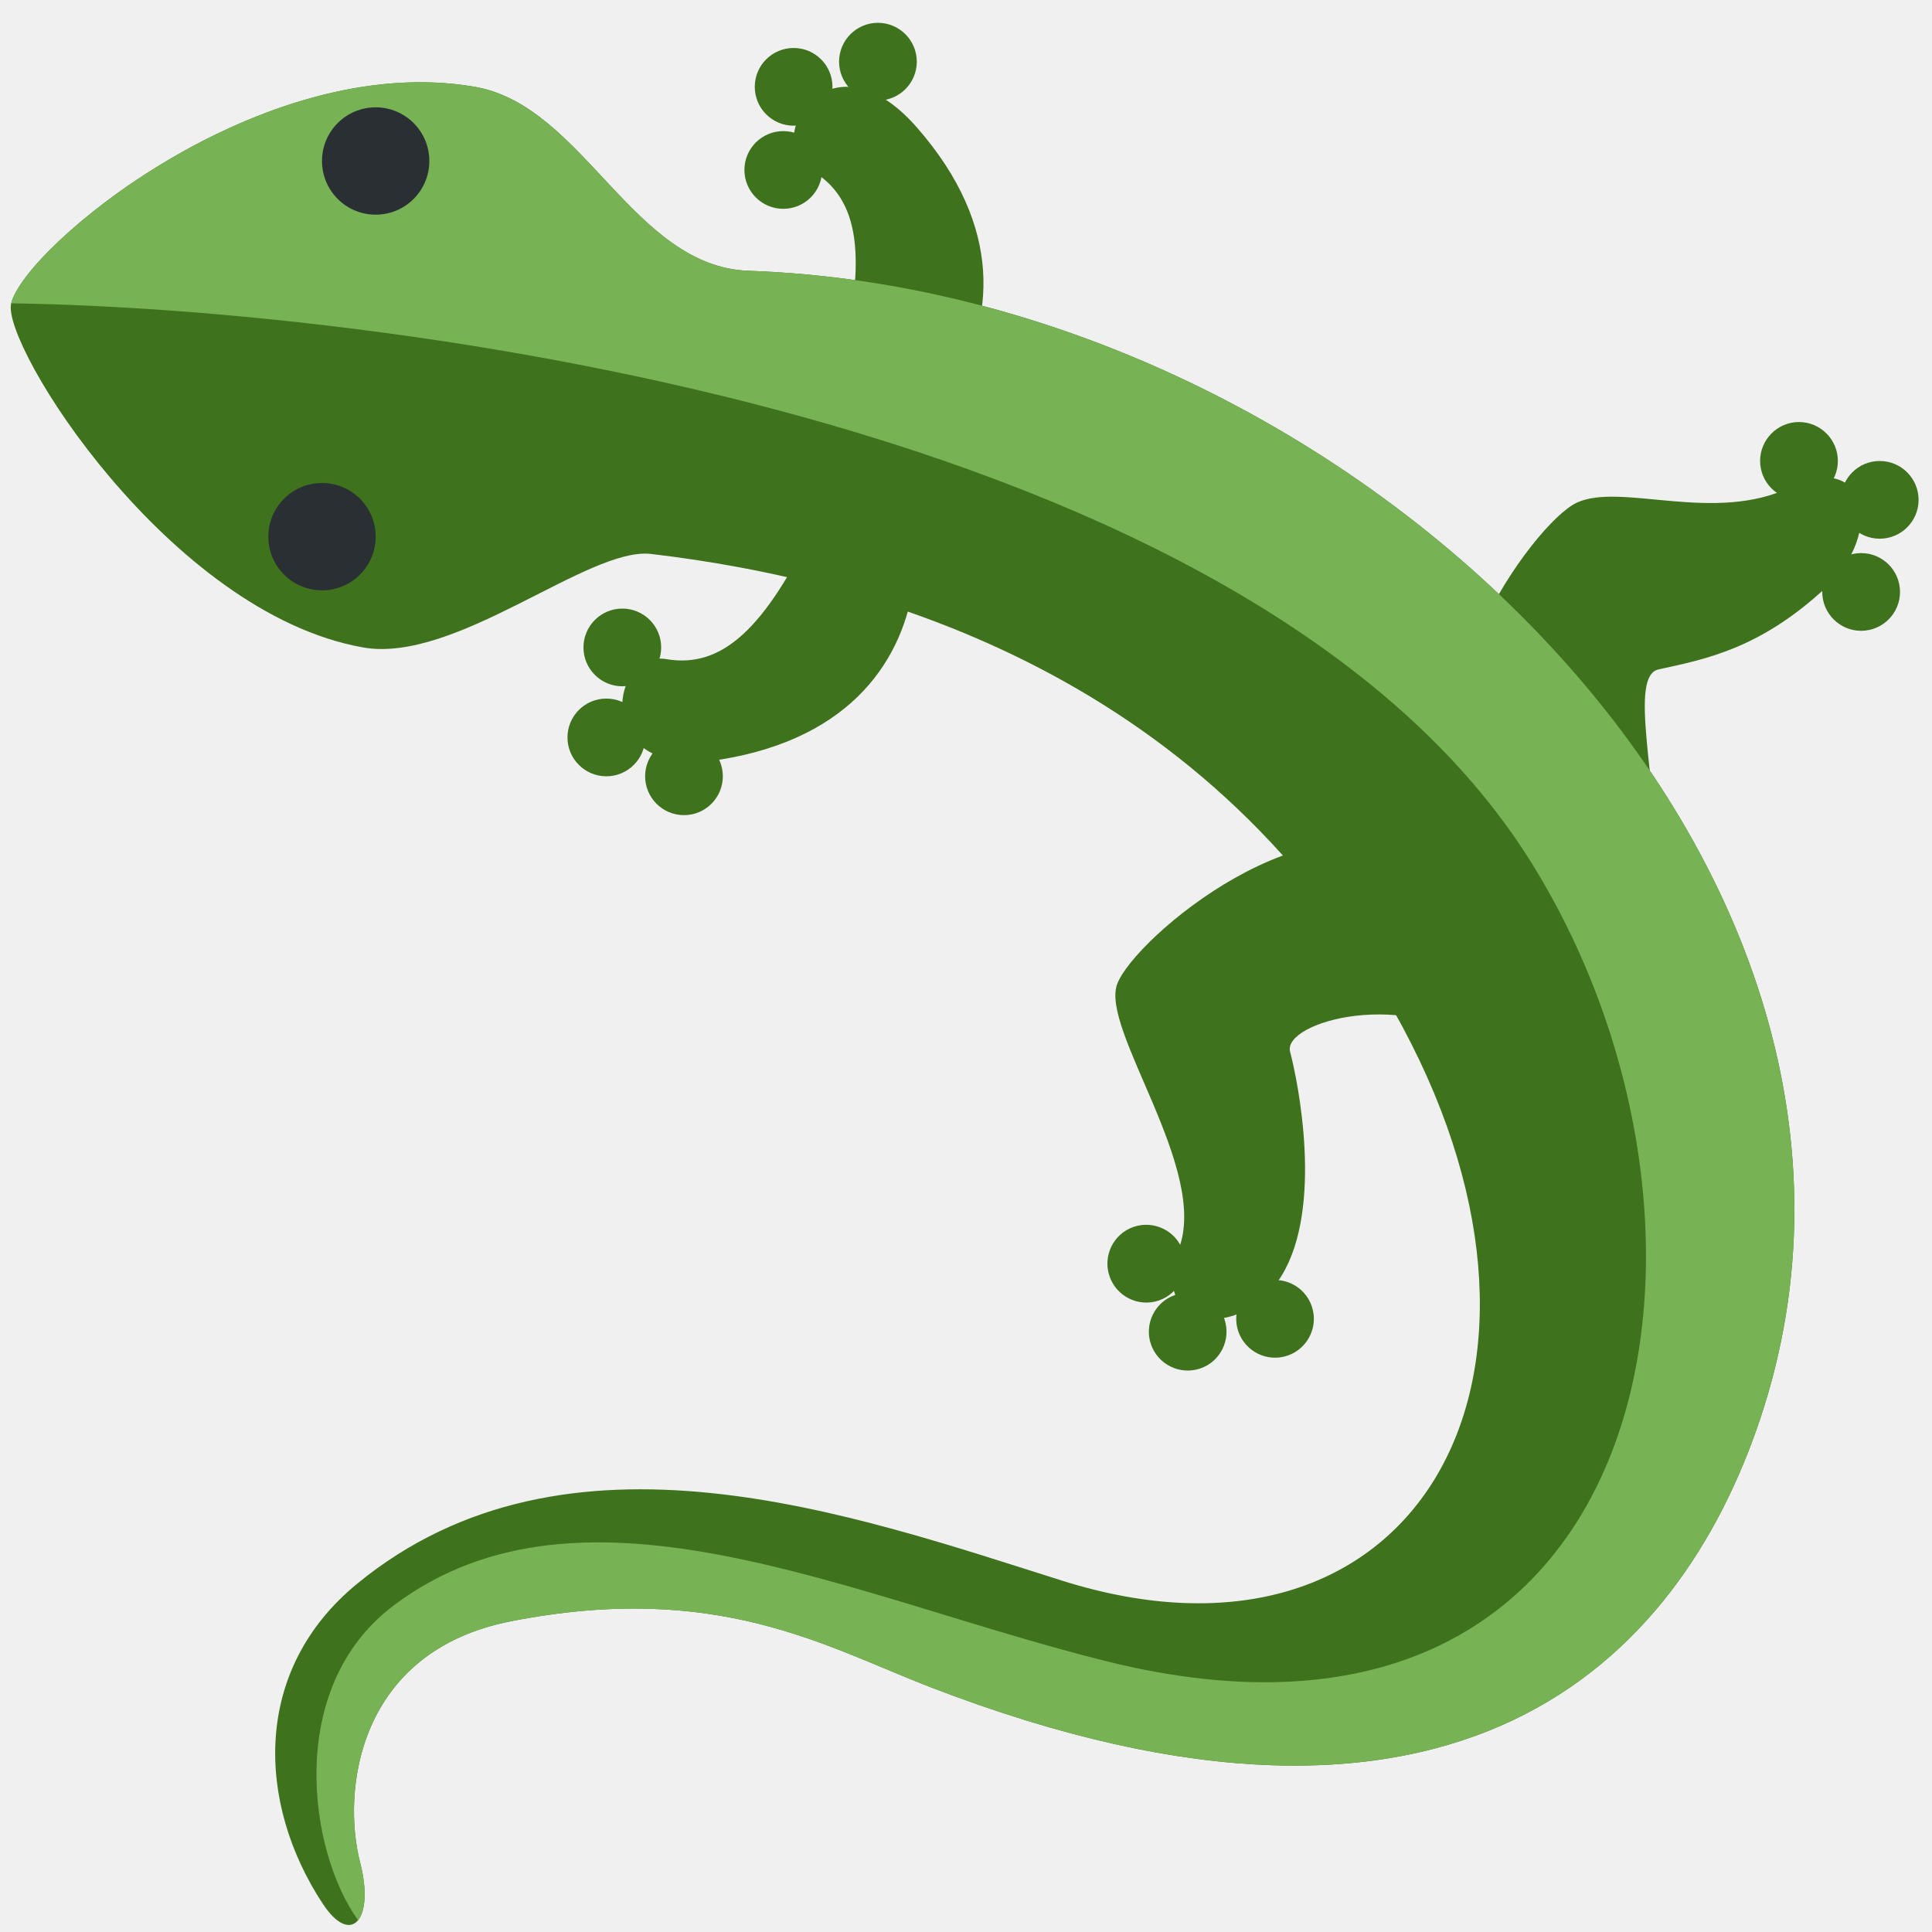
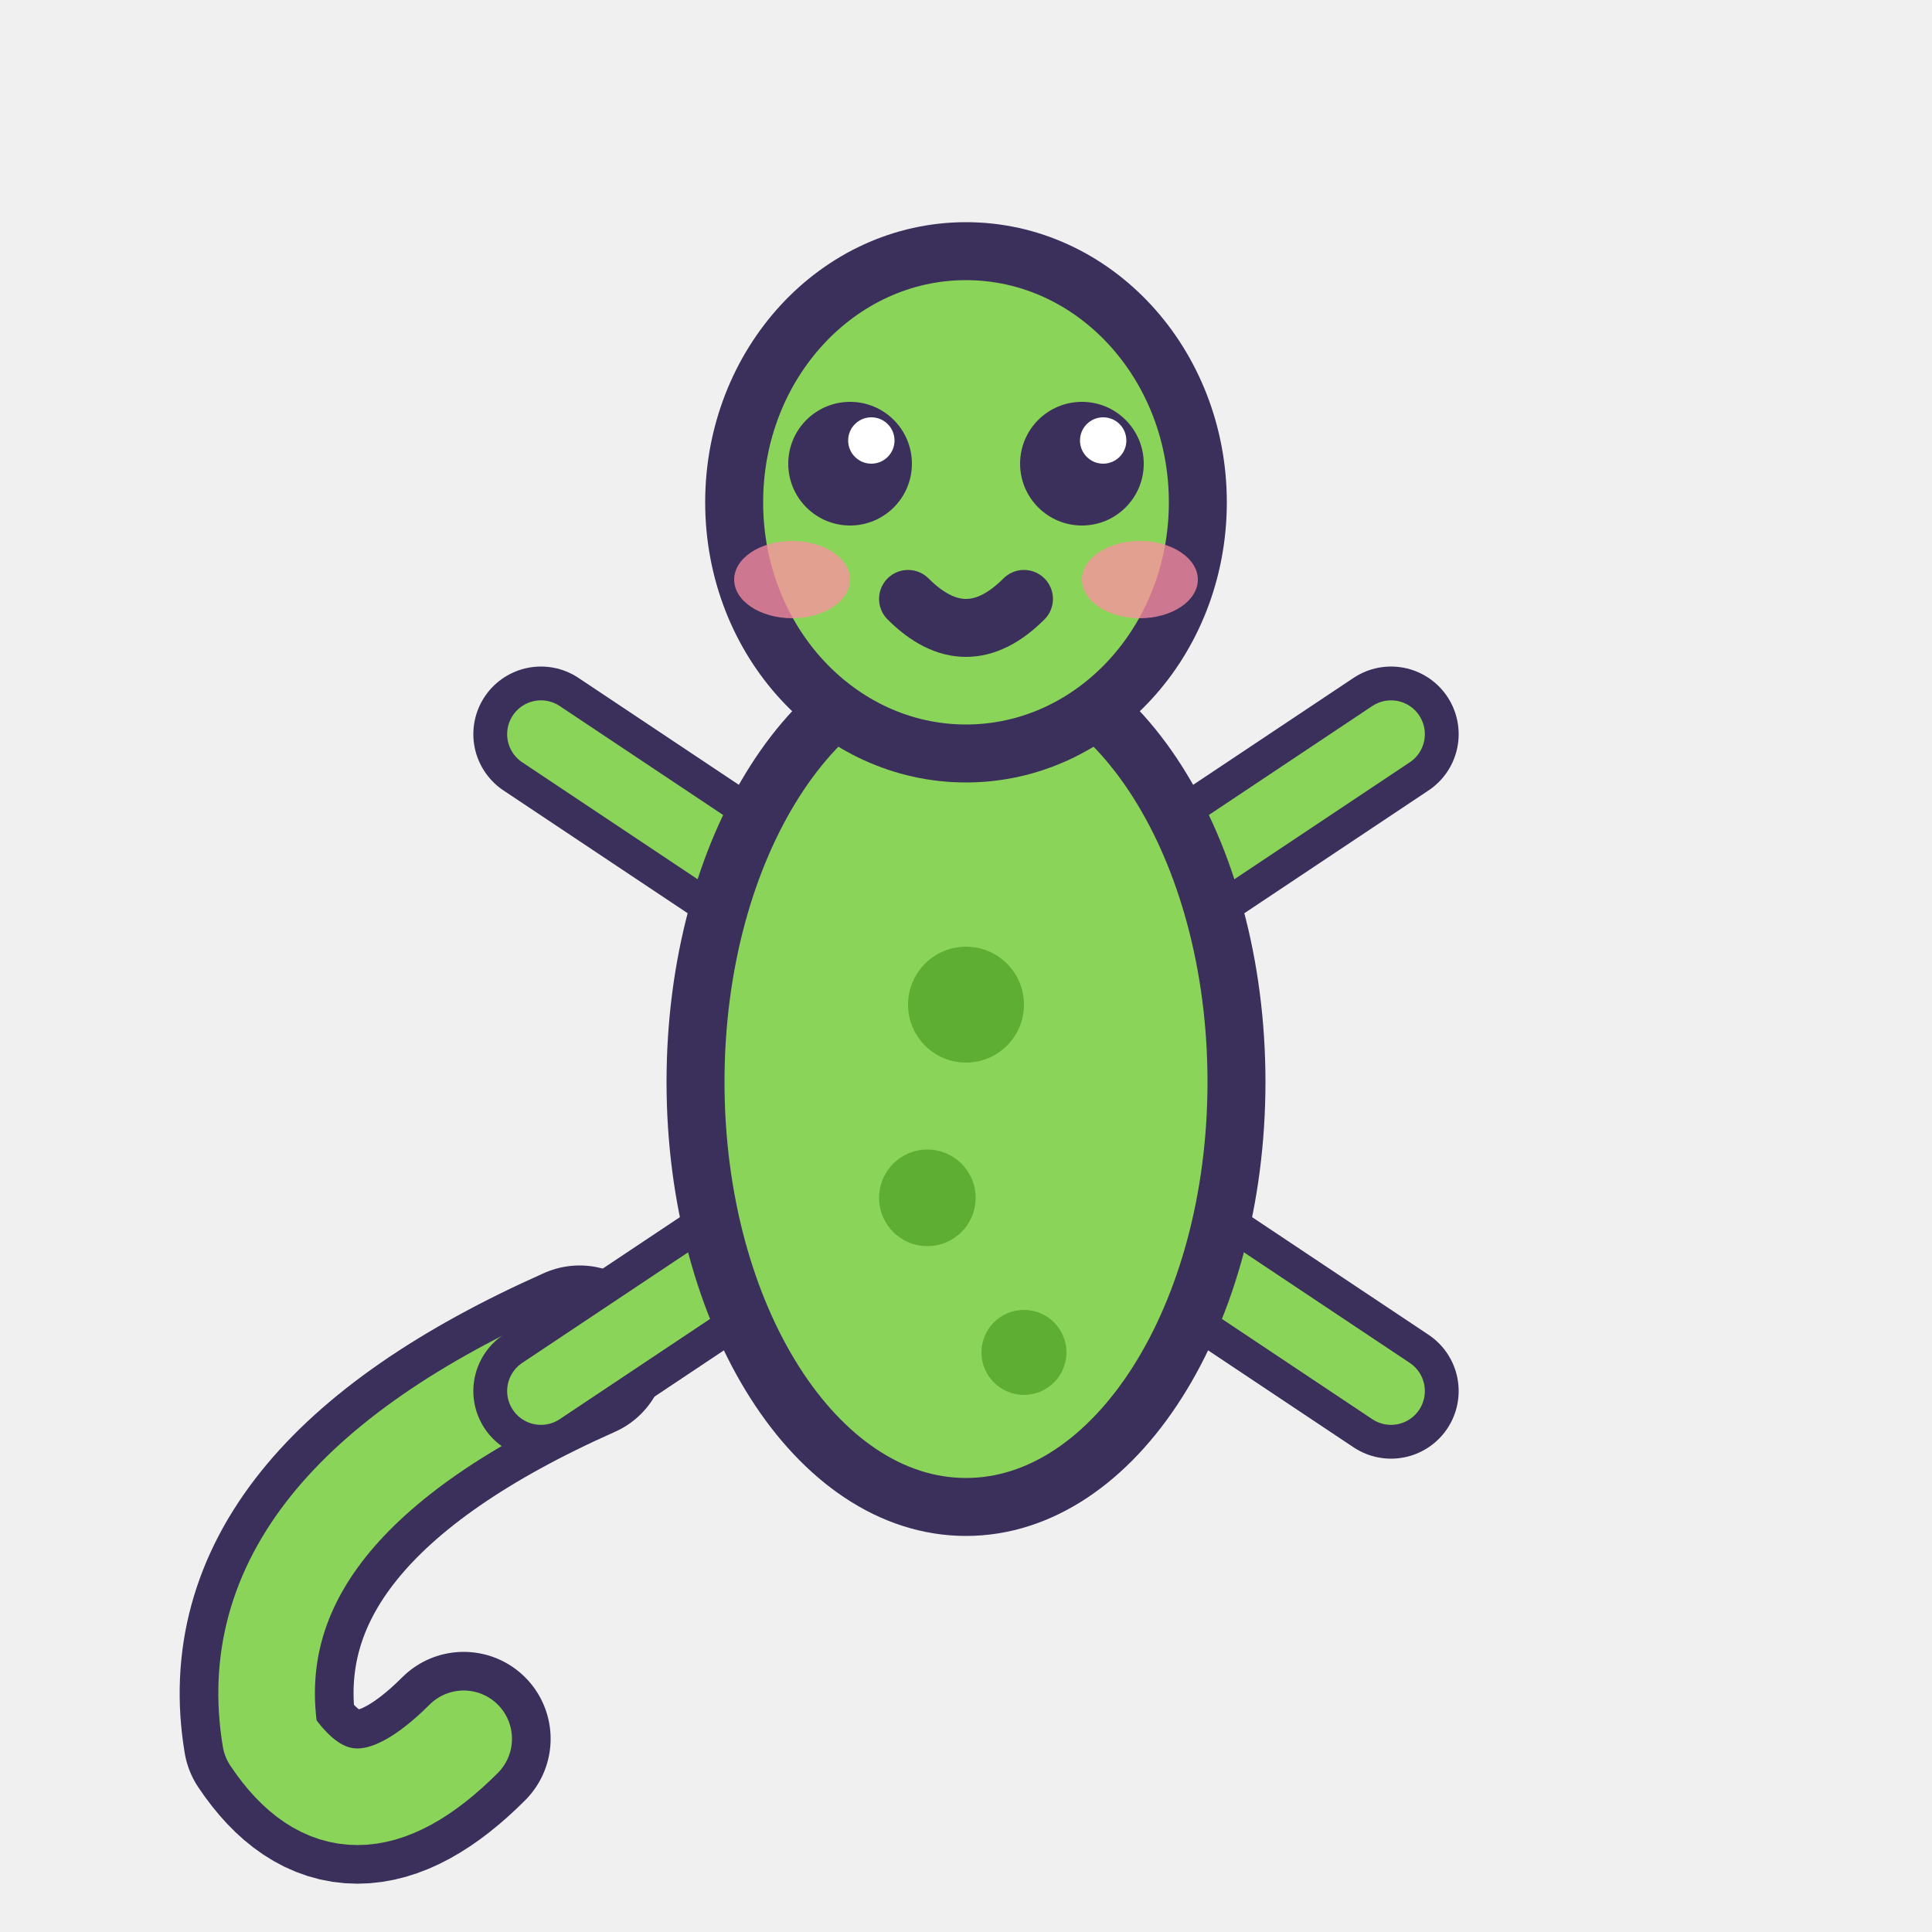
- <svg xmlns="http://www.w3.org/2000/svg" viewBox="0 0 36 36" preserveAspectRatio="xMidYMid meet">
-   <path fill="#3E721D" d="M15.66 6.844c.485-2.03.384-3.139-.553-3.677-.936-.537.337-2.666 1.977-.793 1.641 1.873 1.428 3.618.662 4.853-.767 1.234-2.336.66-2.086-.383zm-.48 2.951c-.916 1.877-1.699 2.668-2.764 2.487-1.064-.18-1.435 2.272 1.023 1.869 2.457-.403 3.401-1.886 3.595-3.326.193-1.44-1.383-1.994-1.854-1.03zm11.336 6.261c-2.072-1.377-5.382 1.43-5.699 2.28-.317.85 1.721 3.461 1.146 4.94-.577 1.477 1.142 1.768 1.92.491.778-1.278.304-3.612.156-4.169-.148-.557 2.189-1.219 3.671-.037 1.481 1.18-.323-2.925-1.194-3.505zm1.068-.818c-1.546-1.949.975-5.482 1.794-5.87.821-.387 2.572.402 3.997-.295 1.424-.697 1.745.854.65 1.874-1.227 1.142-2.241 1.335-3.119 1.526-.563.122-.032 2.033-.009 3.97.023 1.799-2.663-.385-3.313-1.205z" />
-   <path fill="#3E721D" d="M15.319 3.167c0 .4-.324.724-.724.724-.399 0-.724-.324-.724-.724 0-.399.324-.724.724-.724.4 0 .724.325.724.724zm-2.999 8.897c0 .399-.324.724-.724.724-.399 0-.724-.324-.724-.724 0-.399.324-.724.724-.724.4 0 .724.324.724.724zm-.298 1.677c0 .4-.324.724-.724.724-.399 0-.724-.324-.724-.724 0-.399.324-.724.724-.724.4 0 .724.324.724.724zm1.447.724c0 .399-.324.724-.724.724-.399 0-.724-.324-.724-.724 0-.4.324-.724.724-.724.4 0 .724.324.724.724zm8.575 8.848c.128.378-.073.791-.452.92-.377.129-.789-.075-.918-.453s.072-.79.45-.919c.379-.129.791.074.92.452zm.772 1.268c.128.378-.073.79-.452.919-.377.128-.789-.074-.918-.452-.129-.377.073-.79.451-.918.379-.13.791.073.919.451zm1.627-.24c.13.377-.073.79-.452.919-.376.129-.788-.074-.917-.451-.129-.378.073-.791.45-.919.379-.13.791.073.919.451zm9.803-15.752c0 .399-.325.724-.725.724s-.724-.325-.724-.724c0-.399.324-.725.724-.725s.725.326.725.725zm1.504.725c0 .399-.324.724-.725.724-.398 0-.723-.325-.723-.724s.324-.724.723-.724c.401-.001.725.325.725.724zm-.346 1.716c0 .399-.324.724-.725.724-.399 0-.724-.325-.724-.724 0-.399.324-.724.724-.724.401 0 .725.325.725.724zM15.512 1.618c0 .399-.324.724-.724.724-.399 0-.724-.324-.724-.724 0-.4.324-.724.724-.724.4 0 .724.324.724.724zm1.571-.469c0 .4-.324.724-.724.724-.399 0-.724-.324-.724-.724 0-.399.324-.724.724-.724.4.001.724.325.724.724z" />
-   <path fill="#3E721D" d="M.208 5.652C.472 4.599 4.865.929 8.85 1.618c2.024.351 2.942 3.354 5.102 3.428 11.289.389 22.272 11.138 18.847 21.391-1.506 4.507-5.618 8.798-15.461 5.001-1.956-.754-3.97-1.985-7.824-1.227-2.852.563-3.149 3.159-2.803 4.497.272 1.048-.161 1.582-.701.759-1.226-1.867-1.317-4.347.643-5.955 3.912-3.211 9.248-1.284 13.137-.059 6.481 2.044 9.917-3.651 6.346-10.315-3.503-6.54-9.812-8.324-14.005-8.816-1.168-.137-3.639 2.048-5.367 1.742C3.143 11.421.018 6.416.208 5.652z" />
-   <path fill="#77B255" d="M.208 5.652C.472 4.599 4.865.929 8.85 1.618c2.024.351 2.942 3.354 5.102 3.428 11.289.389 22.272 11.138 18.847 21.391-1.506 4.507-5.618 8.798-15.461 5.001-1.956-.754-3.97-1.985-7.824-1.227-2.852.563-3.149 3.159-2.803 4.497.134.516.097.906-.039 1.073-.922-1.281-1.362-4.339.661-5.864 3.539-2.667 8.568-.131 13.301 1.042 10.251 2.541 12.183-7.995 7.907-14.875C23.355 7.736 7 5.75.208 5.652z" />
-   <circle fill="#292F33" cx="7" cy="3" r="1" />
-   <circle fill="#292F33" cx="6" cy="10" r="1" />
+ <svg xmlns="http://www.w3.org/2000/svg" viewBox="0 0 100 100" data-bare="1">
+   <path d="M30 70 Q12 78 14 90 Q18 96 24 90" fill="none" stroke="#3B2F5B" stroke-width="9" stroke-linecap="round" stroke-linejoin="round" />
+   <path d="M30 70 Q12 78 14 90 Q18 96 24 90" fill="none" stroke="#8BD45A" stroke-width="5" stroke-linecap="round" stroke-linejoin="round" />
+   <path d="M40 46 L28 38 M40 64 L28 72" fill="none" stroke="#3B2F5B" stroke-width="7" stroke-linecap="round" stroke-linejoin="round" />
+   <path d="M40 46 L28 38 M40 64 L28 72" fill="none" stroke="#8BD45A" stroke-width="3.5" stroke-linecap="round" stroke-linejoin="round" />
+   <g transform="matrix(-1 0 0 1 100 0)">
+     <path d="M40 46 L28 38 M40 64 L28 72" fill="none" stroke="#3B2F5B" stroke-width="7" stroke-linecap="round" stroke-linejoin="round" />
+     <path d="M40 46 L28 38 M40 64 L28 72" fill="none" stroke="#8BD45A" stroke-width="3.5" stroke-linecap="round" stroke-linejoin="round" />
+   </g>
+   <ellipse cx="50" cy="56" rx="14" ry="22" fill="#8BD45A" stroke="#3B2F5B" stroke-width="3" stroke-linejoin="round" stroke-linecap="round" />
+   <ellipse cx="50" cy="26" rx="12" ry="13" fill="#8BD45A" stroke="#3B2F5B" stroke-width="3" stroke-linejoin="round" stroke-linecap="round" />
+   <circle cx="50" cy="52" r="3" fill="#5FAE34" />
+   <circle cx="48" cy="62" r="2.5" fill="#5FAE34" />
+   <circle cx="53" cy="70" r="2.2" fill="#5FAE34" />
+   <circle cx="44" cy="24" r="3.2" fill="#3B2F5B" />
+   <circle cx="45.1" cy="22.8" r="1.2" fill="#fff" />
+   <circle cx="56" cy="24" r="3.2" fill="#3B2F5B" />
+   <circle cx="57.1" cy="22.8" r="1.2" fill="#fff" />
+   <ellipse cx="41" cy="30" rx="3" ry="2" fill="#FF8FA3" opacity=".75" />
+   <ellipse cx="59" cy="30" rx="3" ry="2" fill="#FF8FA3" opacity=".75" />
+   <path d="M47 31 Q50 34 53 31" fill="none" stroke="#3B2F5B" stroke-width="3" stroke-linecap="round" stroke-linejoin="round" />
</svg>
